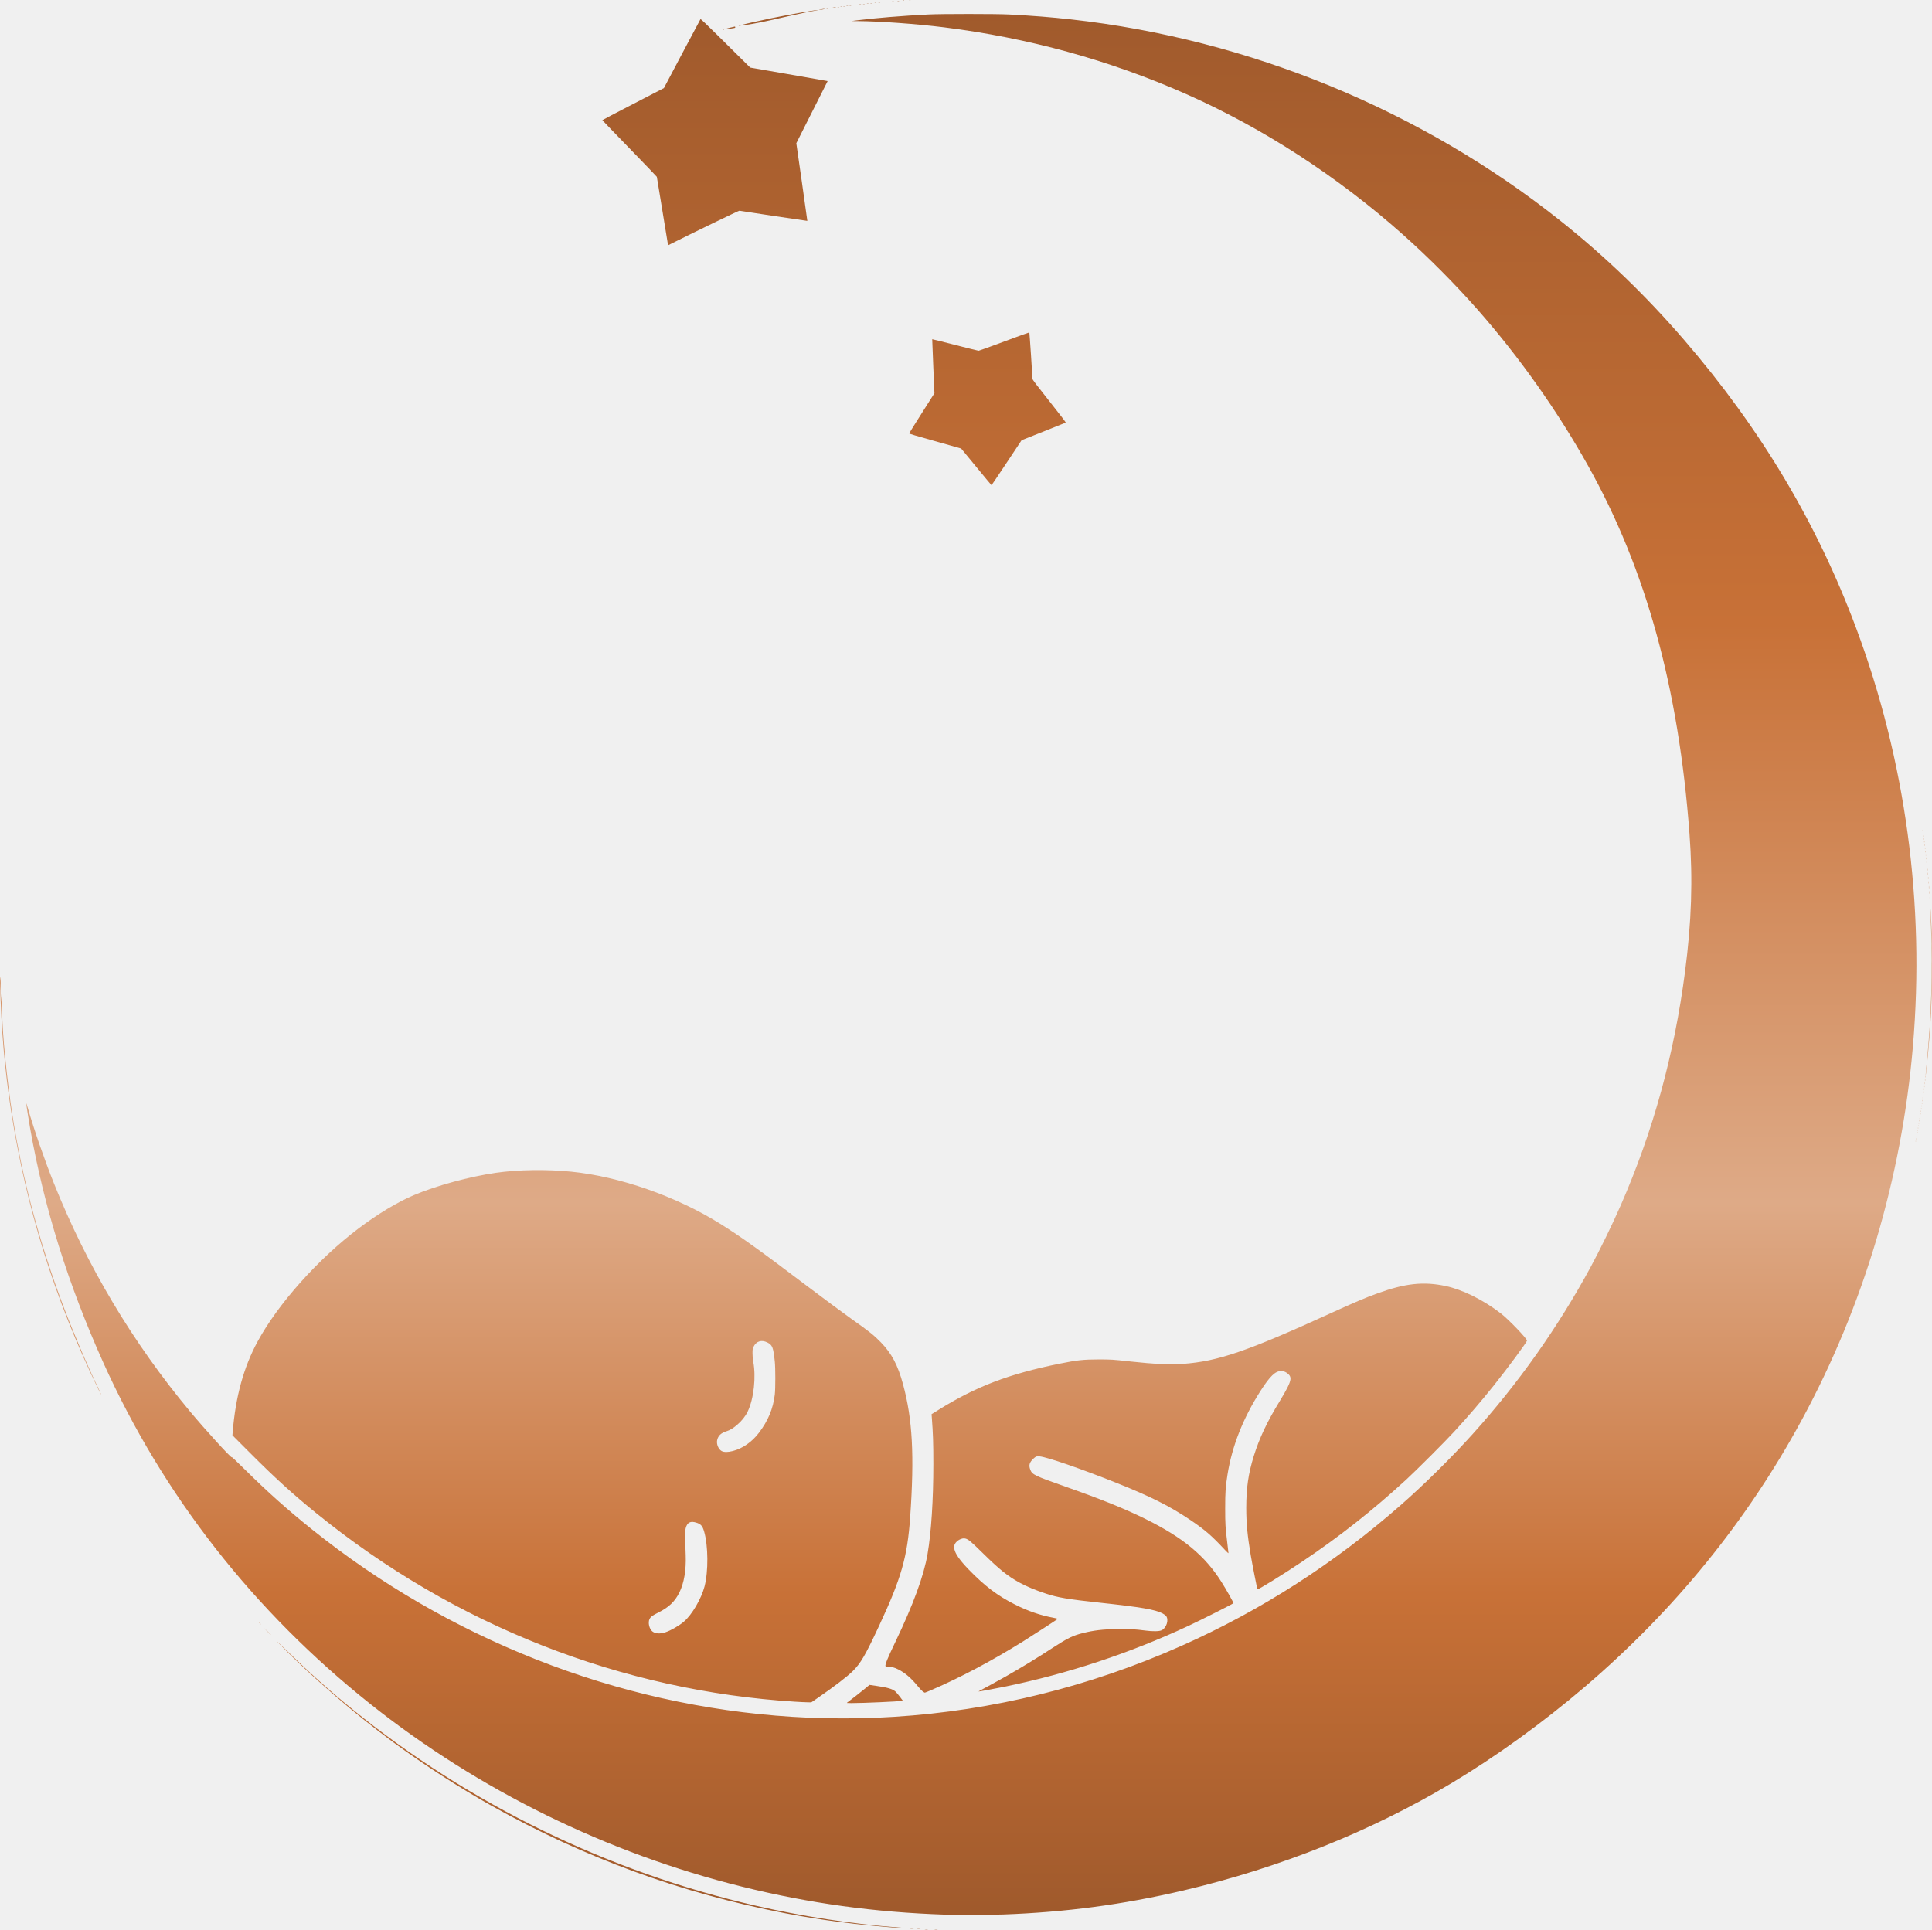
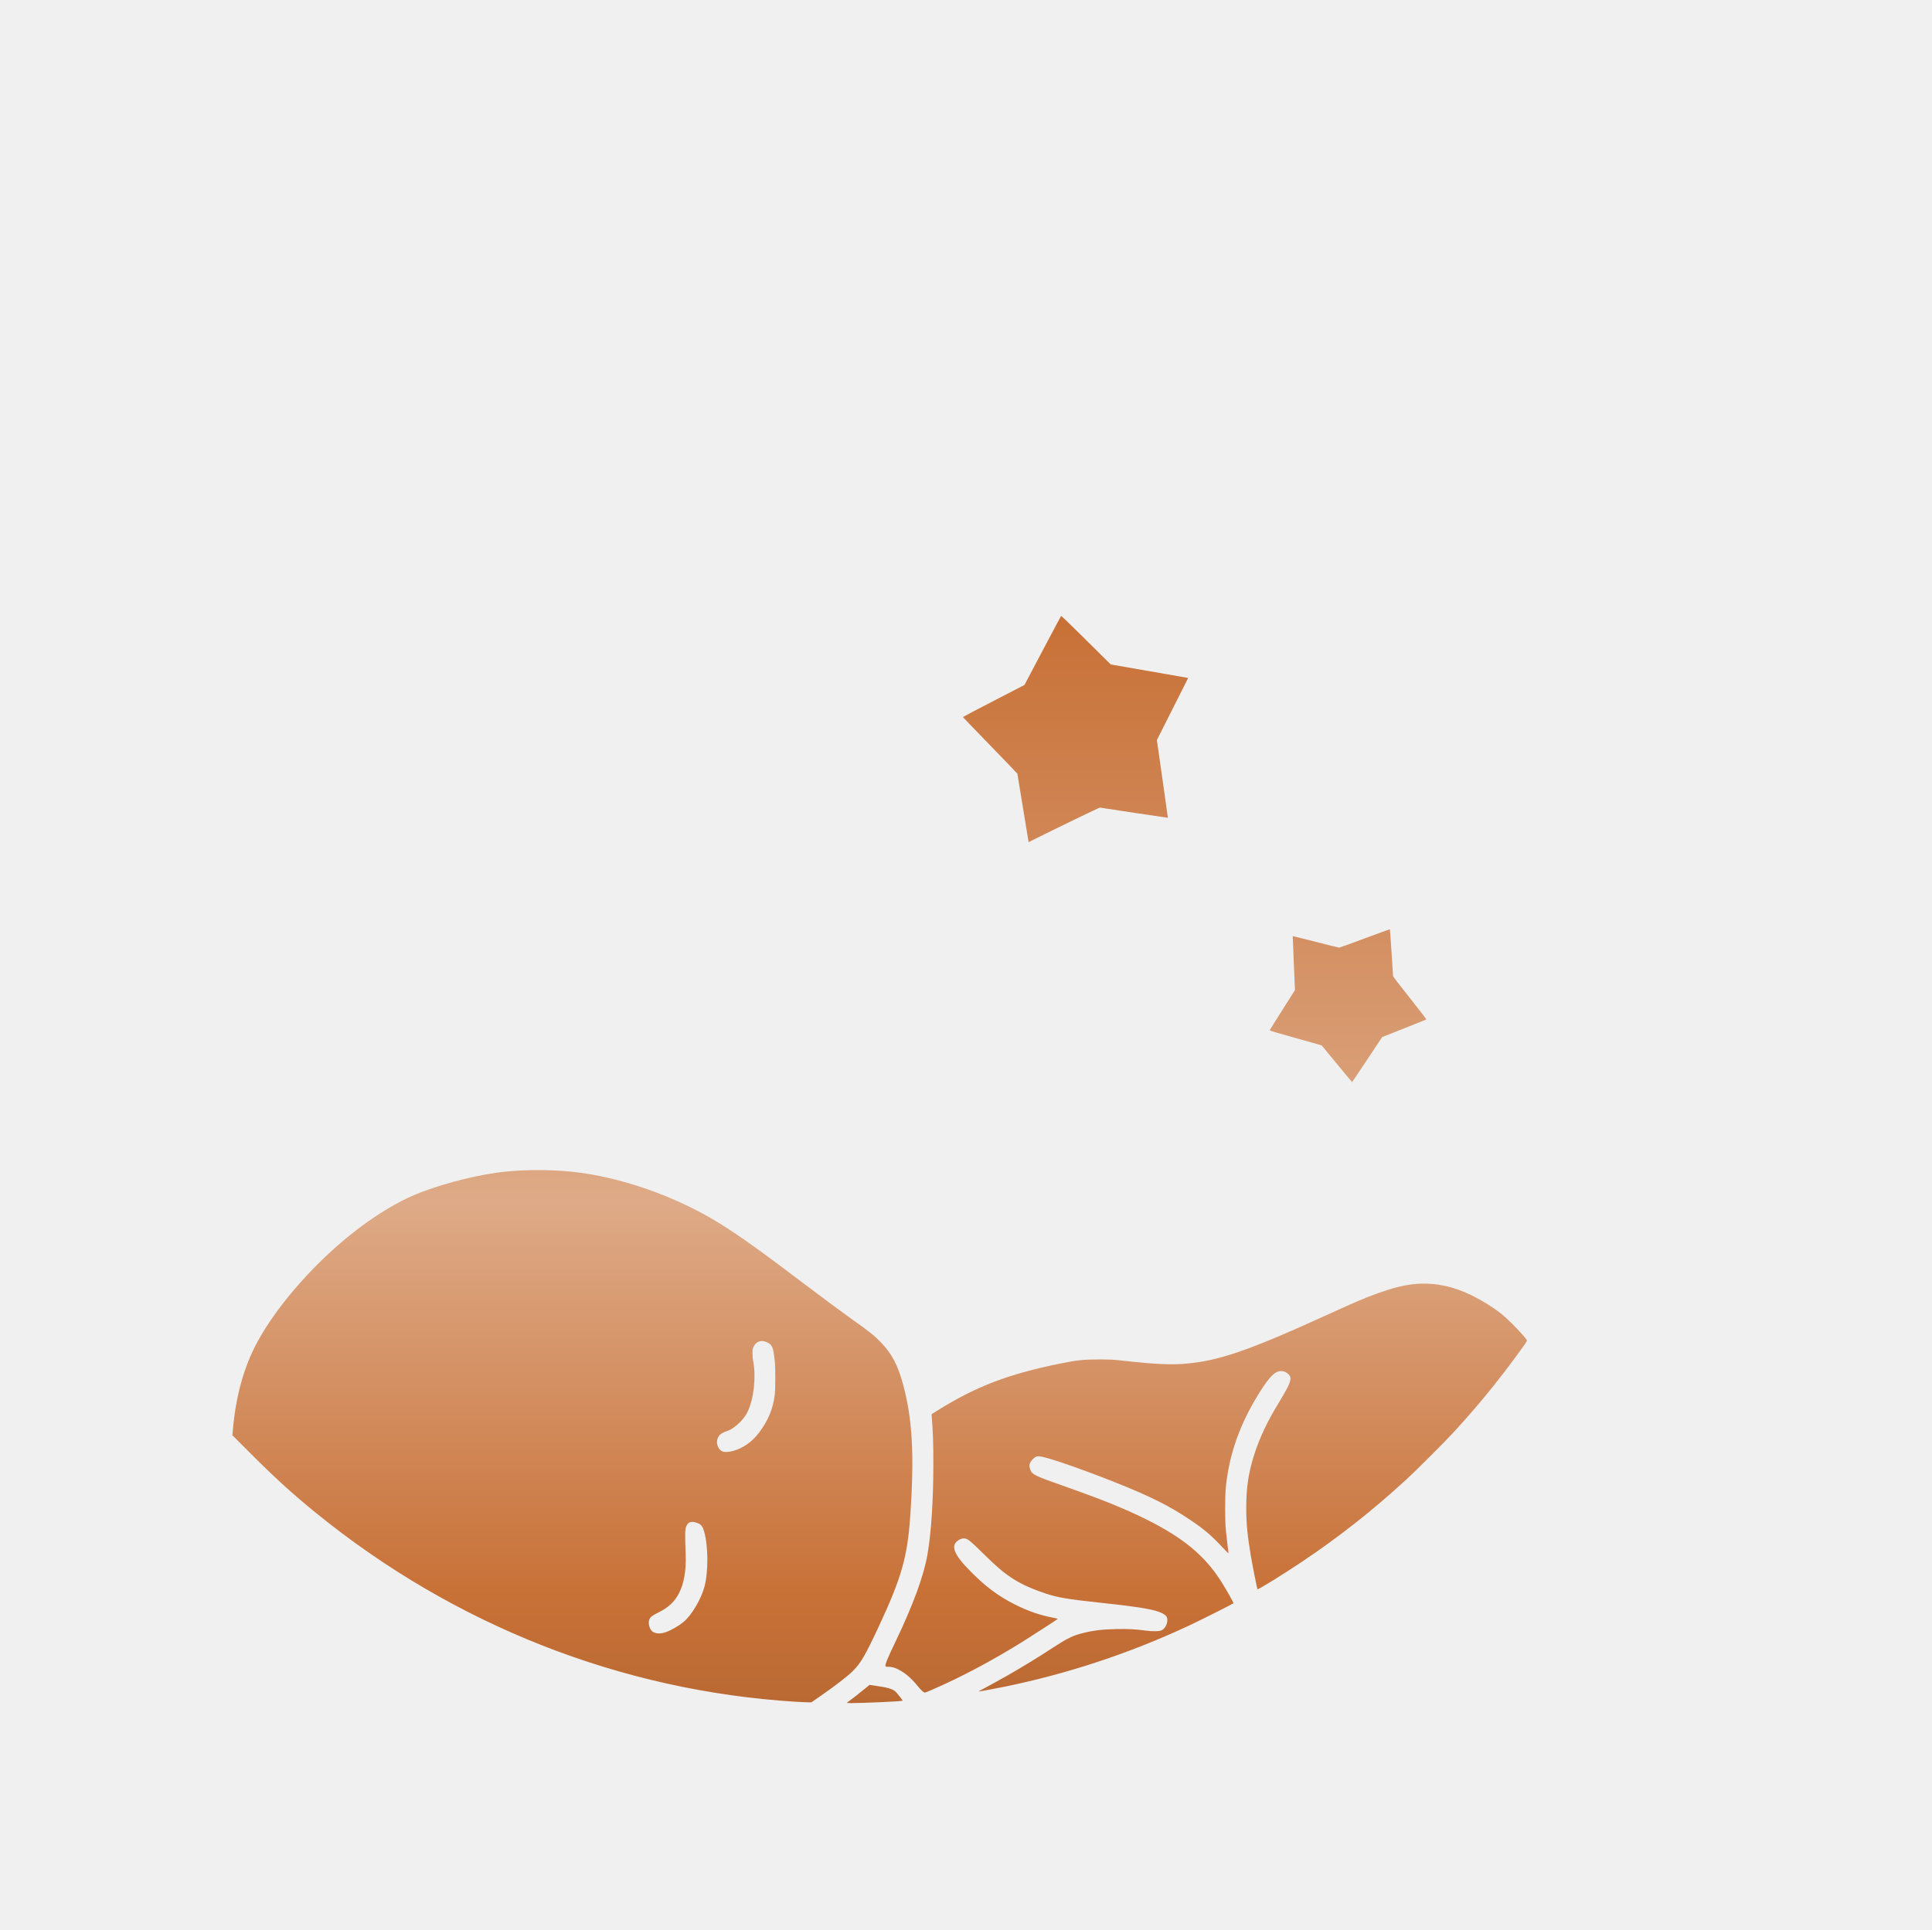
<svg xmlns="http://www.w3.org/2000/svg" xmlns:xlink="http://www.w3.org/1999/xlink" width="1253.579" height="1252.451" viewBox="0 0 331.676 331.378" version="1.1" id="svg40">
  <defs id="defs3">
    <linearGradient id="linearGradient40">
      <stop style="stop-color:#a05a2c;stop-opacity:1" offset="0" id="stop40" />
      <stop style="stop-color:#c87137;stop-opacity:1" offset="0.324" id="stop43" />
      <stop style="stop-color:#deaa87;stop-opacity:1" offset="0.629" id="stop42" />
      <stop style="stop-color:#c87137;stop-opacity:1" offset="0.835" id="stop44" />
      <stop style="stop-color:#a05a2c;stop-opacity:1" offset="1" id="stop41" />
    </linearGradient>
    <clipPath clipPathUnits="userSpaceOnUse" id="a">
      <path class="powerclip" d="M-229.297 341.781H-13.73v215.567h-215.567zm184.604 97.607a90.151 90.151 0 00-90.15-90.151 90.151 90.151 0 00-90.152 90.15 90.151 90.151 0 0090.151 90.152 90.151 90.151 0 0090.151-90.151z" fill="maroon" stroke-width="1.202" stroke-linecap="round" stroke-linejoin="round" paint-order="markers fill stroke" id="path1" />
    </clipPath>
    <clipPath clipPathUnits="userSpaceOnUse" id="b">
      <path class="powerclip" d="M-229.297 341.781H-13.73v215.567h-215.567zm184.604 97.607a90.151 90.151 0 00-90.15-90.151 90.151 90.151 0 00-90.152 90.15 90.151 90.151 0 0090.151 90.152 90.151 90.151 0 0090.151-90.151z" fill="maroon" stroke-width="1.202" stroke-linecap="round" stroke-linejoin="round" paint-order="markers fill stroke" id="path2" />
    </clipPath>
    <clipPath clipPathUnits="userSpaceOnUse" id="c">
      <path class="powerclip" d="M-229.297 341.781H-13.73v215.567h-215.567zm184.604 97.607a90.151 90.151 0 00-90.15-90.151 90.151 90.151 0 00-90.152 90.15 90.151 90.151 0 0090.151 90.152 90.151 90.151 0 0090.151-90.151z" fill="maroon" stroke-width="1.202" stroke-linecap="round" stroke-linejoin="round" paint-order="markers fill stroke" id="path3" />
    </clipPath>
    <linearGradient xlink:href="#linearGradient40" id="linearGradient41" x1="161.261" y1="1.319" x2="161.261" y2="327.672" gradientUnits="userSpaceOnUse" />
  </defs>
-   <path d="M160.453 331.35a2.4 2.4 0 01.465 0c.138.015.041.027-.214.028-.256 0-.368-.012-.25-.026zm-1.658-.065a2.4 2.4 0 01.464 0c.138.014.041.026-.214.027-.255 0-.368-.012-.25-.026zm-1.392-.067c.155-.014.409-.014.564 0 .155.014.028.025-.282.025s-.437-.012-.282-.025zm-1.126-.066c.156-.014.395-.014.53 0 .136.014.008.026-.283.026-.292 0-.403-.012-.247-.026zm-1.578-.064c-7.552-.575-13.719-1.369-19.97-2.573-17.815-3.43-34.474-9.532-50.326-18.433-5.552-3.117-11.508-6.964-16.82-10.861-6.712-4.926-13.795-11.039-19.572-16.893-.853-.864-.589-.625.862.781 4.377 4.241 7.602 7.125 11.644 10.41 20.054 16.299 43.956 27.935 69.28 33.727 7.991 1.828 16.577 3.138 24.371 3.72.748.055 1.465.111 1.593.124.301.03-.67.028-1.062 0zm7.53-2.321c-12.16-.405-23.241-1.932-34.832-4.801-23.184-5.739-45.24-16.58-63.828-31.37-20.045-15.951-35.572-35.81-45.85-58.643-5.994-13.313-10.164-26.658-12.53-40.095-.295-1.67-.716-4.388-.686-4.418.013-.013.137.371.276.854 1.08 3.747 2.843 8.828 4.482 12.92 5.708 14.246 13.498 27.306 23.35 39.145 2.625 3.153 7.172 8.14 7.172 7.864 0-.081.78.649 2.206 2.062 3.899 3.866 7.41 7.002 11.595 10.354a149.098 149.098 0 0038.382 22.284c14.174 5.608 28.967 8.928 44.023 9.88a143.01 143.01 0 0017.516 0c16.939-1.066 33.579-5.178 49.334-12.191 13.66-6.081 26.304-14.206 37.72-24.24 4.008-3.522 8.684-8.145 12.259-12.118a148.592 148.592 0 0020.217-28.61c1.608-2.962 3.791-7.441 5.22-10.709 5.553-12.698 9.184-25.906 11.03-40.114 1.118-8.61 1.347-15.72.761-23.62-1.862-25.114-7.46-45.427-17.43-63.26-5.236-9.366-11.712-18.524-18.863-26.676-3.85-4.388-8.498-9.065-12.933-13.009-11.244-10-24.114-18.332-37.321-24.162-13.049-5.76-26.952-9.586-41.402-11.393-4.716-.59-10.973-1.043-14.829-1.073l-1.095-.01.962-.123c3.045-.39 7.764-.777 12.209-1.002 2.27-.115 11.725-.116 13.9 0 4.16.22 7.17.459 10.642.846 30.597 3.411 60.179 15.598 84.084 34.64 7.66 6.102 14.599 12.793 21.141 20.385 13.14 15.248 22.8 31.426 29.524 49.438 8.516 22.813 11.852 47.4 9.76 71.922-1.925 22.557-8.464 44.536-19.07 64.093-9.413 17.357-21.834 32.65-37.189 45.787-7.192 6.153-15.304 12.017-22.982 16.611-13.764 8.237-29.52 14.54-46.02 18.41-10.335 2.422-20.191 3.733-30.985 4.118-1.59.057-8.42.072-9.92.022zm-16.775-36.422c.398-.278 2.388-1.835 3.054-2.39l.76-.632 1.206.174c1.877.27 2.73.519 3.217.936.152.13.504.54.783.91l.508.674-.191.046c-.467.113-6.714.391-8.65.385-.76 0-.818-.011-.687-.103zm-8.868-.13c-29.937-1.852-58.559-13.112-82.272-32.366-4.06-3.296-7.082-6.044-11.37-10.341l-3.044-3.05.044-.54c.501-6.107 1.88-11.122 4.269-15.535 3.51-6.484 10.38-14.186 17.333-19.435 3.294-2.487 6.664-4.517 9.487-5.714 3.868-1.64 9.554-3.19 14.1-3.845 3.788-.545 8.701-.62 12.938-.195 8.317.834 18.012 4.226 25.577 8.95 3.549 2.216 6.839 4.575 14.862 10.653 2.675 2.027 6.369 4.763 7.697 5.702 3.039 2.148 3.835 2.783 5.015 4 1.87 1.93 2.907 3.891 3.808 7.208 1.628 5.988 1.963 12.233 1.225 22.798-.479 6.854-1.515 10.478-5.347 18.694-2.353 5.047-3.134 6.392-4.498 7.746-.965.958-3.188 2.662-6.004 4.601l-1.122.774-.636-.01c-.35 0-1.277-.048-2.062-.097zm-22.307-11.942c.908-.303 2.297-1.106 3.12-1.804 1.382-1.172 3.003-3.94 3.556-6.07.666-2.568.632-6.97-.071-9.404-.29-1-.57-1.31-1.411-1.555-.797-.233-1.297-.077-1.58.492-.311.627-.327 1.074-.176 5.142.093 2.532-.286 4.765-1.082 6.368-.788 1.587-1.819 2.565-3.669 3.482-.977.484-1.27.705-1.463 1.104-.294.606-.03 1.716.504 2.124.522.398 1.319.44 2.272.121zm11.514-31.109c1.675-.425 3.302-1.555 4.489-3.118 1.586-2.09 2.436-4.135 2.732-6.573.117-.972.118-4.562 0-5.673-.26-2.454-.412-2.845-1.281-3.28-1.02-.51-1.933-.208-2.393.792-.132.286-.153.437-.152 1.095 0 .443.05 1.006.115 1.345.522 2.675.11 6.443-.946 8.64-.396.825-1.04 1.63-1.857 2.318-.652.55-1.179.87-1.705 1.032-1.016.314-1.5.765-1.68 1.564-.15.668.243 1.592.795 1.87.404.204 1.047.2 1.882-.012zm32.61 41.28c-.158-.12-.554-.546-.881-.946-1.12-1.37-2.143-2.244-3.32-2.835-.645-.324-1.105-.447-1.664-.447-.384 0-.487-.022-.52-.11-.098-.255.34-1.332 1.652-4.07 3.115-6.497 4.93-11.452 5.567-15.194.64-3.764.995-9.266.996-15.426 0-3.628-.054-5.275-.265-8.037l-.042-.539 1.152-.718c6.507-4.053 12.095-6.187 20.85-7.961 2.964-.601 4.053-.719 6.675-.723 2.219 0 2.344.01 5.574.363 3.784.42 6.76.556 8.857.404 6.07-.438 11.08-2.156 25.478-8.733 3.981-1.818 5.927-2.645 7.96-3.38 4.776-1.73 7.899-2.068 11.694-1.265 2.914.617 6.486 2.39 9.506 4.72 1.3 1.001 4.486 4.322 4.475 4.663-.008.24-3.413 4.845-5.673 7.67a150.96 150.96 0 01-6.833 7.965c-1.524 1.665-6.439 6.58-8.19 8.192-5.795 5.329-11.598 9.902-18.015 14.193-3.334 2.23-7.464 4.781-7.563 4.671-.056-.062-.91-4.391-1.157-5.86-.567-3.388-.767-5.493-.767-8.095 0-3.44.356-5.895 1.296-8.926.95-3.066 2.306-5.93 4.491-9.486.471-.766 1.048-1.78 1.283-2.255.647-1.309.686-1.815.18-2.3-.381-.366-.78-.541-1.246-.548-1.008-.014-1.92.86-3.544 3.397-3.005 4.693-4.895 9.476-5.676 14.367-.337 2.108-.4 3.016-.4 5.784 0 2.744.034 3.302.37 6.02.106.866.194 1.626.194 1.688 0 .066-.251-.158-.611-.547-2.24-2.415-3.403-3.425-5.858-5.086-3.577-2.42-6.881-4.082-12.814-6.444-6.165-2.455-11.69-4.36-13.128-4.53-.491-.058-.658 0-1.045.36-.716.664-.86 1.144-.575 1.906.326.872.705 1.054 6.177 2.978 6.087 2.14 10.02 3.732 13.622 5.515 6.433 3.183 10.177 6.284 13.017 10.78.85 1.344 2.132 3.624 2.068 3.676-.259.21-5.623 2.912-7.733 3.894a142.369 142.369 0 01-31.536 10.441c-1.533.315-4.335.834-4.47.829-.041 0 .074-.08.257-.174.705-.364 3.438-1.865 4.544-2.496a150.857 150.857 0 007.896-4.825c2.59-1.682 3.457-2.105 5.208-2.542 1.861-.464 3.327-.637 5.806-.688 1.954-.04 3.166.023 4.876.254 1.312.178 2.458.154 2.864-.06.808-.425 1.221-1.785.736-2.422-.095-.124-.378-.334-.628-.465-1.251-.658-3.708-1.077-10.768-1.838-5.506-.593-7.173-.874-9.253-1.559-1.783-.587-3.352-1.24-4.514-1.881-2.08-1.147-3.44-2.24-6.369-5.123-1.998-1.967-2.41-2.31-2.94-2.45-.574-.152-1.476.314-1.793.927-.451.873.28 2.239 2.327 4.35 2.807 2.895 5.027 4.573 8.052 6.087 2.208 1.105 4.335 1.835 6.515 2.237.45.083.793.173.763.201-.122.116-4.615 3.03-5.991 3.887-5.337 3.321-10.656 6.144-15.625 8.293-.62.268-1.163.488-1.206.488-.043 0-.207-.098-.365-.217zM45.886 280.127l-.563-.58.58.562c.32.31.581.57.581.58 0 .049-.076-.022-.598-.562zm-1.33-1.393l-.162-.183.183.161c.17.15.213.204.16.204a1.15 1.15 0 01-.182-.182zm-27.796-40.44c-7.405-15.276-12.283-30.885-14.86-47.54C.802 183.667.186 176.516.015 168.878c-.028-1.27-.026-1.305.058-.796.059.355.076.85.053 1.493-.027.737-.002 1.242.105 2.16.077.66.14 1.555.14 1.99.004 3.598.827 11.865 1.797 18.002 1.711 10.83 4.623 21.729 8.686 32.519 1.72 4.566 4.123 10.214 6.012 14.126.306.636.547 1.166.534 1.178-.012.012-.3-.552-.641-1.254zm312.11-42.352c0-.077.019-.093.04-.04.019.048.017.105-.01.127-.022.022-.038-.017-.035-.087zm.066-.398c0-.077.019-.093.04-.04.019.048.017.105-.01.127-.022.022-.038-.017-.035-.087zm.066-.332c0-.077.019-.093.04-.04.019.048.017.105-.01.127-.022.022-.038-.017-.035-.087zm.066-.398c0-.077.019-.093.04-.04.019.048.017.105-.01.127-.022.022-.038-.017-.035-.087zm.072-.36c0-.09.015-.128.034-.083a.262.262 0 010 .166c-.018.046-.034.01-.034-.083zm.06-.37c0-.077.02-.093.04-.04.02.048.018.105-.01.127-.021.022-.037-.017-.034-.087zm.067-.398c0-.077.019-.093.04-.04.019.048.017.105-.01.127-.022.022-.038-.017-.035-.087zm.066-.398c0-.077.019-.093.04-.04.019.048.017.105-.01.127-.022.022-.038-.017-.035-.087zm.066-.398c0-.077.019-.093.04-.04.019.048.017.105-.01.127-.022.022-.038-.017-.035-.087zm.072-.426c0-.091.015-.129.034-.083a.261.261 0 010 .166c-.018.046-.034.01-.034-.083zm.066-.398c0-.091.015-.129.034-.083a.262.262 0 010 .166c-.018.046-.034.01-.034-.083zm.066-.398c0-.091.015-.129.034-.083a.262.262 0 010 .166c-.018.046-.034.01-.034-.083zm.069-.432c0-.109.016-.146.033-.082a.404.404 0 010 .2c-.018.044-.032-.01-.03-.118zm.064-.43c0-.092.015-.13.034-.084a.261.261 0 010 .166c-.018.046-.034.01-.034-.083zm.069-.432c0-.11.016-.146.033-.082a.404.404 0 010 .199c-.018.045-.032-.01-.031-.118zm.066-.465c0-.109.016-.146.033-.082a.404.404 0 010 .2c-.018.045-.032-.01-.031-.118zm.066-.464c0-.11.016-.146.033-.082a.404.404 0 010 .2c-.018.044-.032-.01-.031-.118zm.066-.464c0-.11.016-.147.033-.082a.404.404 0 010 .199c-.018.045-.032-.01-.031-.118zm.066-.465c0-.11.016-.146.033-.082a.404.404 0 010 .2c-.018.044-.032-.01-.031-.118zm.069-.498c0-.127.014-.18.03-.116a.535.535 0 010 .233c-.017.064-.03.012-.03-.117zm.066-.464c0-.128.014-.18.03-.116a.535.535 0 010 .232c-.017.064-.03.012-.03-.116zm.066-.53c0-.128.014-.18.03-.117a.535.535 0 010 .232c-.017.064-.03.012-.03-.116zm.068-.498c0-.146.014-.198.03-.116a.76.76 0 010 .266c-.017.063-.03 0-.03-.15zm.066-.531c0-.146.014-.198.03-.115a.76.76 0 010 .265c-.016.063-.03 0-.03-.15zm.068-.564c0-.164.013-.231.029-.15a.934.934 0 010 .3c-.016.081-.03.014-.03-.15zm.065-.564c0-.146.014-.198.03-.115a.76.76 0 010 .265c-.017.064-.03 0-.03-.15zm.055-.398c0-.073.069-.85.158-1.725.792-7.732 1.065-16.128.764-23.52-.033-.822-.075-1.942-.092-2.489-.03-.977-.03-.98.025-.232.159 2.152.23 5.017.229 9.156 0 6.285-.219 10.679-.828 16.786-.19 1.9-.245 2.341-.257 2.024zm.747-29.26c0-.292.012-.403.026-.247.014.156.014.395 0 .53-.014.137-.026.01-.025-.283zm-.067-1.028c0-.274.012-.386.026-.25.014.138.014.362 0 .498-.014.137-.026.025-.026-.248zm-.068-.93c0-.236.012-.333.027-.215a2.07 2.07 0 010 .431c-.015.12-.027.022-.027-.215zm-.067-.895c0-.219.013-.3.028-.181.015.12.015.298 0 .398-.015.1-.027 0-.027-.217zm-.067-.83c0-.2.012-.282.028-.182.015.1.015.265 0 .365-.015.1-.028.018-.028-.182zm-.067-.762c0-.183.013-.25.029-.149.015.101.015.25 0 .332-.016.082-.028 0-.028-.183zm-.066-.73c0-.183.013-.25.029-.148.015.1.015.25 0 .331-.016.082-.028 0-.028-.183zm-.067-.697c0-.164.013-.231.029-.149a.935.935 0 010 .299c-.016.082-.03.015-.03-.15zm-.066-.663c0-.164.013-.232.029-.15a.935.935 0 010 .3c-.016.081-.03.014-.03-.15zm-.068-.63c0-.147.014-.198.03-.116a.762.762 0 010 .266c-.017.063-.03 0-.03-.15zm-.066-.664c0-.146.014-.198.03-.115a.76.76 0 010 .265c-.016.063-.03 0-.03-.15zm-.068-.564c0-.128.014-.18.03-.116a.535.535 0 010 .232c-.017.064-.03.012-.03-.116zm-.07-.564c0-.11.017-.146.034-.082a.404.404 0 010 .2c-.018.044-.032-.01-.031-.118zm-.065-.597c0-.11.016-.146.033-.082a.404.404 0 010 .199c-.018.045-.032-.01-.031-.118zm-.066-.53c0-.11.016-.147.033-.083a.404.404 0 010 .2c-.018.044-.032-.01-.031-.118zm-.07-.565c0-.09.016-.128.035-.083a.262.262 0 010 .166c-.018.046-.034.01-.034-.083zm-.071-.503c0-.077.019-.093.04-.04.019.048.017.105-.01.127-.022.022-.038-.017-.035-.087zm-.061-.492c0-.091.015-.129.034-.083a.262.262 0 010 .166c-.018.046-.034.01-.034-.083zm-.072-.503c0-.077.019-.093.04-.04.019.048.017.105-.01.127-.022.022-.038-.017-.035-.087zm-.066-.465c0-.077.019-.093.04-.04.019.048.017.105-.01.127-.022.022-.038-.017-.035-.087zM167.6 80.17l-2.588-3.145-.365-.112c-.2-.062-2.216-.629-4.478-1.26-2.68-.746-4.107-1.174-4.095-1.225.01-.043.993-1.615 2.182-3.492l2.163-3.414-.2-4.623c-.109-2.543-.19-4.633-.181-4.644.01-.011 1.777.429 3.927.979 2.15.55 3.97.999 4.041.999.072 0 2.053-.717 4.402-1.592 2.348-.876 4.285-1.578 4.304-1.559.029.03.533 7.501.54 7.997.002.12.833 1.214 2.893 3.807 1.877 2.364 2.864 3.657 2.814 3.688-.043.026-1.765.716-3.827 1.533l-3.75 1.486-2.564 3.864c-1.41 2.125-2.58 3.862-2.598 3.861-.018 0-1.197-1.418-2.62-3.148zm-52.945-38.267c-.119-.674-1.893-11.488-1.893-11.536 0-.032-2.104-2.224-4.677-4.873-2.573-2.649-4.677-4.836-4.677-4.86 0-.024 2.379-1.273 5.285-2.775l5.283-2.731 3.115-5.895c1.713-3.242 3.14-5.921 3.173-5.955.034-.036 1.245 1.116 2.963 2.818l4.236 4.196 1.332 1.316 6.464 1.123c3.556.617 6.545 1.14 6.644 1.161l.18.04-2.688 5.331-2.687 5.332.954 6.656c.525 3.661.947 6.666.937 6.679-.015.02-11.332-1.674-11.662-1.746-.1-.022-7.54 3.576-11.458 5.54l-.787.394zm9.507-36.851c.048-.019.105-.017.127.01.022.022-.017.038-.087.035-.077 0-.093-.019-.04-.04zm.245-.057c.136-.052 1.662-.427 1.741-.428.046 0 .083.055.083.122 0 .107-.106.137-.822.233-.776.103-1.151.13-1.002.073zm2.52-.632c.409-.122 4.039-.933 5.607-1.252 3.185-.648 7.606-1.428 7.82-1.38.06.014-.055.048-.256.077-.671.095-3.001.575-4.744.977-4.242.977-5.647 1.263-7.43 1.516-1 .141-1.329.162-.996.063zm14-2.752c.256-.048.554-.086.664-.084.11 0-.025.043-.299.09a5.346 5.346 0 01-.663.085c-.091 0 .043-.043.299-.091zm.98-.142a.535.535 0 01.231 0c.064.017.012.03-.116.03-.127 0-.18-.014-.116-.03zm.464-.066a.535.535 0 01.232 0c.064.017.011.03-.116.03-.128 0-.18-.014-.116-.03zm.613-.091c.146-.03.355-.053.465-.05.149 0 .124.018-.1.058-.4.07-.714.065-.365-.01zm.814-.11a.76.76 0 01.265 0c.064.017-.004.03-.15.03s-.198-.015-.115-.03zm.497-.065a.535.535 0 01.232 0c.064.017.011.03-.116.03-.128 0-.18-.014-.116-.03zm.498-.067a.761.761 0 01.265 0c.064.016-.004.03-.15.03s-.197-.015-.115-.03zm.53-.066a.761.761 0 01.266 0c.064.017-.004.03-.15.03s-.198-.015-.115-.03zm.532-.066a.761.761 0 01.265 0c.063.016-.004.03-.15.03s-.198-.015-.115-.03zm.597-.066a.76.76 0 01.265 0c.064.017-.004.03-.15.03s-.198-.015-.115-.03zm.53-.066a.761.761 0 01.266 0c.063.017-.004.03-.15.03s-.198-.015-.115-.03zm.53-.066a.935.935 0 01.3 0c.081.016.014.03-.15.03s-.232-.014-.15-.03zm.665-.066a.761.761 0 01.265 0c.064.017-.004.03-.15.03s-.198-.015-.115-.03zm.663-.066a.761.761 0 01.266 0c.063.017-.004.03-.15.03s-.198-.015-.116-.03zm.598-.066a.761.761 0 01.265 0c.063.016-.004.03-.15.03s-.198-.015-.115-.03zm.73-.066a.761.761 0 01.265 0c.063.017-.004.03-.15.03s-.198-.015-.116-.03zm.663-.066a.761.761 0 01.265 0c.064.016-.004.03-.15.03s-.198-.015-.115-.03zm.73-.066a.761.761 0 01.265 0c.063.017-.004.03-.15.03s-.198-.015-.115-.03zm.795-.066a.935.935 0 01.299 0c.082.016.015.03-.15.03-.164 0-.231-.014-.149-.03zm.83-.065a.535.535 0 01.232 0c.063.017.011.03-.116.03-.128 0-.18-.014-.117-.03zm.896-.068a.761.761 0 01.265 0c.064.017-.004.03-.15.03s-.198-.015-.115-.03zm.999-.065c.047-.019.105-.017.127.01.022.022-.017.038-.087.035-.078 0-.093-.019-.04-.04zm1.025-.067a.404.404 0 01.2 0c.044.018-.009.032-.118.031-.11 0-.147-.016-.082-.033z" fill="#fff" id="path40" style="fill:url(#linearGradient41);fill-opacity:1" />
+   <path d="M 91.966,284.923 C -2.1584522e-4,0 -2.1584522e-4,0 91.966,284.923 Z m 53.488,7.422 c 0.398,-0.278 2.388,-1.835 3.054,-2.39 l 0.76,-0.632 1.206,0.174 c 1.877,0.27 2.73,0.519 3.217,0.936 0.152,0.13 0.504,0.54 0.783,0.91 l 0.508,0.674 -0.191,0.046 c -0.467,0.113 -6.714,0.391 -8.65,0.385 -0.76,0 -0.818,-0.011 -0.687,-0.103 z m -8.868,-0.13 c -29.937,-1.852 -58.559,-13.112 -82.272,-32.366 -4.06,-3.296 -7.082,-6.044 -11.37,-10.341 l -3.044,-3.05 0.044,-0.54 c 0.501,-6.107 1.88,-11.122 4.269,-15.535 3.51,-6.484 10.38,-14.186 17.333,-19.435 3.294,-2.487 6.664,-4.517 9.487,-5.714 3.868,-1.64 9.554,-3.19 14.1,-3.845 3.788,-0.545 8.701,-0.62 12.938,-0.195 8.317,0.834 18.012,4.226 25.577,8.95 3.549,2.216 6.839,4.575 14.862,10.653 2.675,2.027 6.369,4.763 7.697,5.702 3.039,2.148 3.835,2.783 5.015,4 1.87,1.93 2.907,3.891 3.808,7.208 1.628,5.988 1.963,12.233 1.225,22.798 -0.479,6.854 -1.515,10.478 -5.347,18.694 -2.353,5.047 -3.134,6.392 -4.498,7.746 -0.965,0.958 -3.188,2.662 -6.004,4.601 l -1.122,0.774 -0.636,-0.01 c -0.35,0 -1.277,-0.048 -2.062,-0.097 z m -22.307,-11.942 c 0.908,-0.303 2.297,-1.106 3.12,-1.804 1.382,-1.172 3.003,-3.94 3.556,-6.07 0.666,-2.568 0.632,-6.97 -0.071,-9.404 -0.29,-1 -0.57,-1.31 -1.411,-1.555 -0.797,-0.233 -1.297,-0.077 -1.58,0.492 -0.311,0.627 -0.327,1.074 -0.176,5.142 0.093,2.532 -0.286,4.765 -1.082,6.368 -0.788,1.587 -1.819,2.565 -3.669,3.482 -0.977,0.484 -1.27,0.705 -1.463,1.104 -0.294,0.606 -0.03,1.716 0.504,2.124 0.522,0.398 1.319,0.44 2.272,0.121 z m 11.514,-31.109 c 1.675,-0.425 3.302,-1.555 4.489,-3.118 1.586,-2.09 2.436,-4.135 2.732,-6.573 0.117,-0.972 0.118,-4.562 0,-5.673 -0.26,-2.454 -0.412,-2.845 -1.281,-3.28 -1.02,-0.51 -1.933,-0.208 -2.393,0.792 -0.132,0.286 -0.153,0.437 -0.152,1.095 0,0.443 0.05,1.006 0.115,1.345 0.522,2.675 0.11,6.443 -0.946,8.64 -0.396,0.825 -1.04,1.63 -1.857,2.318 -0.652,0.55 -1.179,0.87 -1.705,1.032 -1.016,0.314 -1.5,0.765 -1.68,1.564 -0.15,0.668 0.243,1.592 0.795,1.87 0.404,0.204 1.047,0.2 1.882,-0.012 z m 32.61,41.28 c -0.158,-0.12 -0.554,-0.546 -0.881,-0.946 -1.12,-1.37 -2.143,-2.244 -3.32,-2.835 -0.645,-0.324 -1.105,-0.447 -1.664,-0.447 -0.384,0 -0.487,-0.022 -0.52,-0.11 -0.098,-0.255 0.34,-1.332 1.652,-4.07 3.115,-6.497 4.93,-11.452 5.567,-15.194 0.64,-3.764 0.995,-9.266 0.996,-15.426 0,-3.628 -0.054,-5.275 -0.265,-8.037 l -0.042,-0.539 1.152,-0.718 c 6.507,-4.053 12.095,-6.187 20.85,-7.961 2.964,-0.601 4.053,-0.719 6.675,-0.723 2.219,0 2.344,0.01 5.574,0.363 3.784,0.42 6.76,0.556 8.857,0.404 6.07,-0.438 11.08,-2.156 25.478,-8.733 3.981,-1.818 5.927,-2.645 7.96,-3.38 4.776,-1.73 7.899,-2.068 11.694,-1.265 2.914,0.617 6.486,2.39 9.506,4.72 1.3,1.001 4.486,4.322 4.475,4.663 -0.008,0.24 -3.413,4.845 -5.673,7.67 -2.185,2.733 -4.464,5.39 -6.833,7.965 -1.524,1.665 -6.439,6.58 -8.19,8.192 -5.795,5.329 -11.598,9.902 -18.015,14.193 -3.334,2.23 -7.464,4.781 -7.563,4.671 -0.056,-0.062 -0.91,-4.391 -1.157,-5.86 -0.567,-3.388 -0.767,-5.493 -0.767,-8.095 0,-3.44 0.356,-5.895 1.296,-8.926 0.95,-3.066 2.306,-5.93 4.491,-9.486 0.471,-0.766 1.048,-1.78 1.283,-2.255 0.647,-1.309 0.686,-1.815 0.18,-2.3 -0.381,-0.366 -0.78,-0.541 -1.246,-0.548 -1.008,-0.014 -1.92,0.86 -3.544,3.397 -3.005,4.693 -4.895,9.476 -5.676,14.367 -0.337,2.108 -0.4,3.016 -0.4,5.784 0,2.744 0.034,3.302 0.37,6.02 0.106,0.866 0.194,1.626 0.194,1.688 0,0.066 -0.251,-0.158 -0.611,-0.547 -2.24,-2.415 -3.403,-3.425 -5.858,-5.086 -3.577,-2.42 -6.881,-4.082 -12.814,-6.444 -6.165,-2.455 -11.69,-4.36 -13.128,-4.53 -0.491,-0.058 -0.658,0 -1.045,0.36 -0.716,0.664 -0.86,1.144 -0.575,1.906 0.326,0.872 0.705,1.054 6.177,2.978 6.087,2.14 10.02,3.732 13.622,5.515 6.433,3.183 10.177,6.284 13.017,10.78 0.85,1.344 2.132,3.624 2.068,3.676 -0.259,0.21 -5.623,2.912 -7.733,3.894 -10.069,4.699 -20.653,8.203 -31.536,10.441 -1.533,0.315 -4.335,0.834 -4.47,0.829 -0.041,0 0.074,-0.08 0.257,-0.174 0.705,-0.364 3.438,-1.865 4.544,-2.496 2.681,-1.527 5.314,-3.136 7.896,-4.825 2.59,-1.682 3.457,-2.105 5.208,-2.542 1.861,-0.464 3.327,-0.637 5.806,-0.688 1.954,-0.04 3.166,0.023 4.876,0.254 1.312,0.178 2.458,0.154 2.864,-0.06 0.808,-0.425 1.221,-1.785 0.736,-2.422 -0.095,-0.124 -0.378,-0.334 -0.628,-0.465 -1.251,-0.658 -3.708,-1.077 -10.768,-1.838 -5.506,-0.593 -7.173,-0.874 -9.253,-1.559 -1.783,-0.587 -3.352,-1.24 -4.514,-1.881 -2.08,-1.147 -3.44,-2.24 -6.369,-5.123 -1.998,-1.967 -2.41,-2.31 -2.94,-2.45 -0.574,-0.152 -1.476,0.314 -1.793,0.927 -0.451,0.873 0.28,2.239 2.327,4.35 2.807,2.895 5.027,4.573 8.052,6.087 2.208,1.105 4.335,1.835 6.515,2.237 0.45,0.083 0.793,0.173 0.763,0.201 -0.122,0.116 -4.615,3.03 -5.991,3.887 -5.337,3.321 -10.656,6.144 -15.625,8.293 -0.62,0.268 -1.163,0.488 -1.206,0.488 -0.043,0 -0.207,-0.098 -0.365,-0.217 z m 71.093,-107.782 -2.588,-3.145 -0.365,-0.112 c -0.2,-0.062 -2.216,-0.629 -4.478,-1.26 -2.68,-0.746 -4.107,-1.174 -4.095,-1.225 0.01,-0.043 0.993,-1.615 2.182,-3.492 l 2.163,-3.414 -0.2,-4.623 c -0.109,-2.543 -0.19,-4.633 -0.181,-4.644 0.01,-0.011 1.777,0.429 3.927,0.979 2.15,0.55 3.97,0.999 4.041,0.999 0.072,0 2.053,-0.717 4.402,-1.592 2.348,-0.876 4.285,-1.578 4.304,-1.559 0.029,0.03 0.533,7.501 0.54,7.997 0.002,0.12 0.833,1.214 2.893,3.807 1.877,2.364 2.864,3.657 2.814,3.688 -0.043,0.026 -1.765,0.716 -3.827,1.533 l -3.75,1.486 -2.564,3.864 c -1.41,2.125 -2.58,3.862 -2.598,3.861 -0.018,0 -1.197,-1.418 -2.62,-3.148 z m -52.945,-38.267 c -0.119,-0.674 -1.893,-11.488 -1.893,-11.536 0,-0.032 -2.104,-2.224 -4.677,-4.873 -2.573,-2.649 -4.677,-4.836 -4.677,-4.86 0,-0.024 2.379,-1.273 5.285,-2.775 l 5.283,-2.731 3.115,-5.895 c 1.713,-3.242 3.14,-5.921 3.173,-5.955 0.034,-0.036 1.245,1.116 2.963,2.818 l 4.236,4.196 1.332,1.316 6.464,1.123 c 3.556,0.617 6.545,1.14 6.644,1.161 l 0.18,0.04 -2.688,5.331 -2.687,5.332 0.954,6.656 c 0.525,3.661 0.947,6.666 0.937,6.679 -0.015,0.02 -11.332,-1.674 -11.662,-1.746 -0.1,-0.022 -7.54,3.576 -11.458,5.54 l -0.787,0.394 z" fill="#fff" id="path40" style="fill:url(#linearGradient41);fill-opacity:1" />
</svg>
